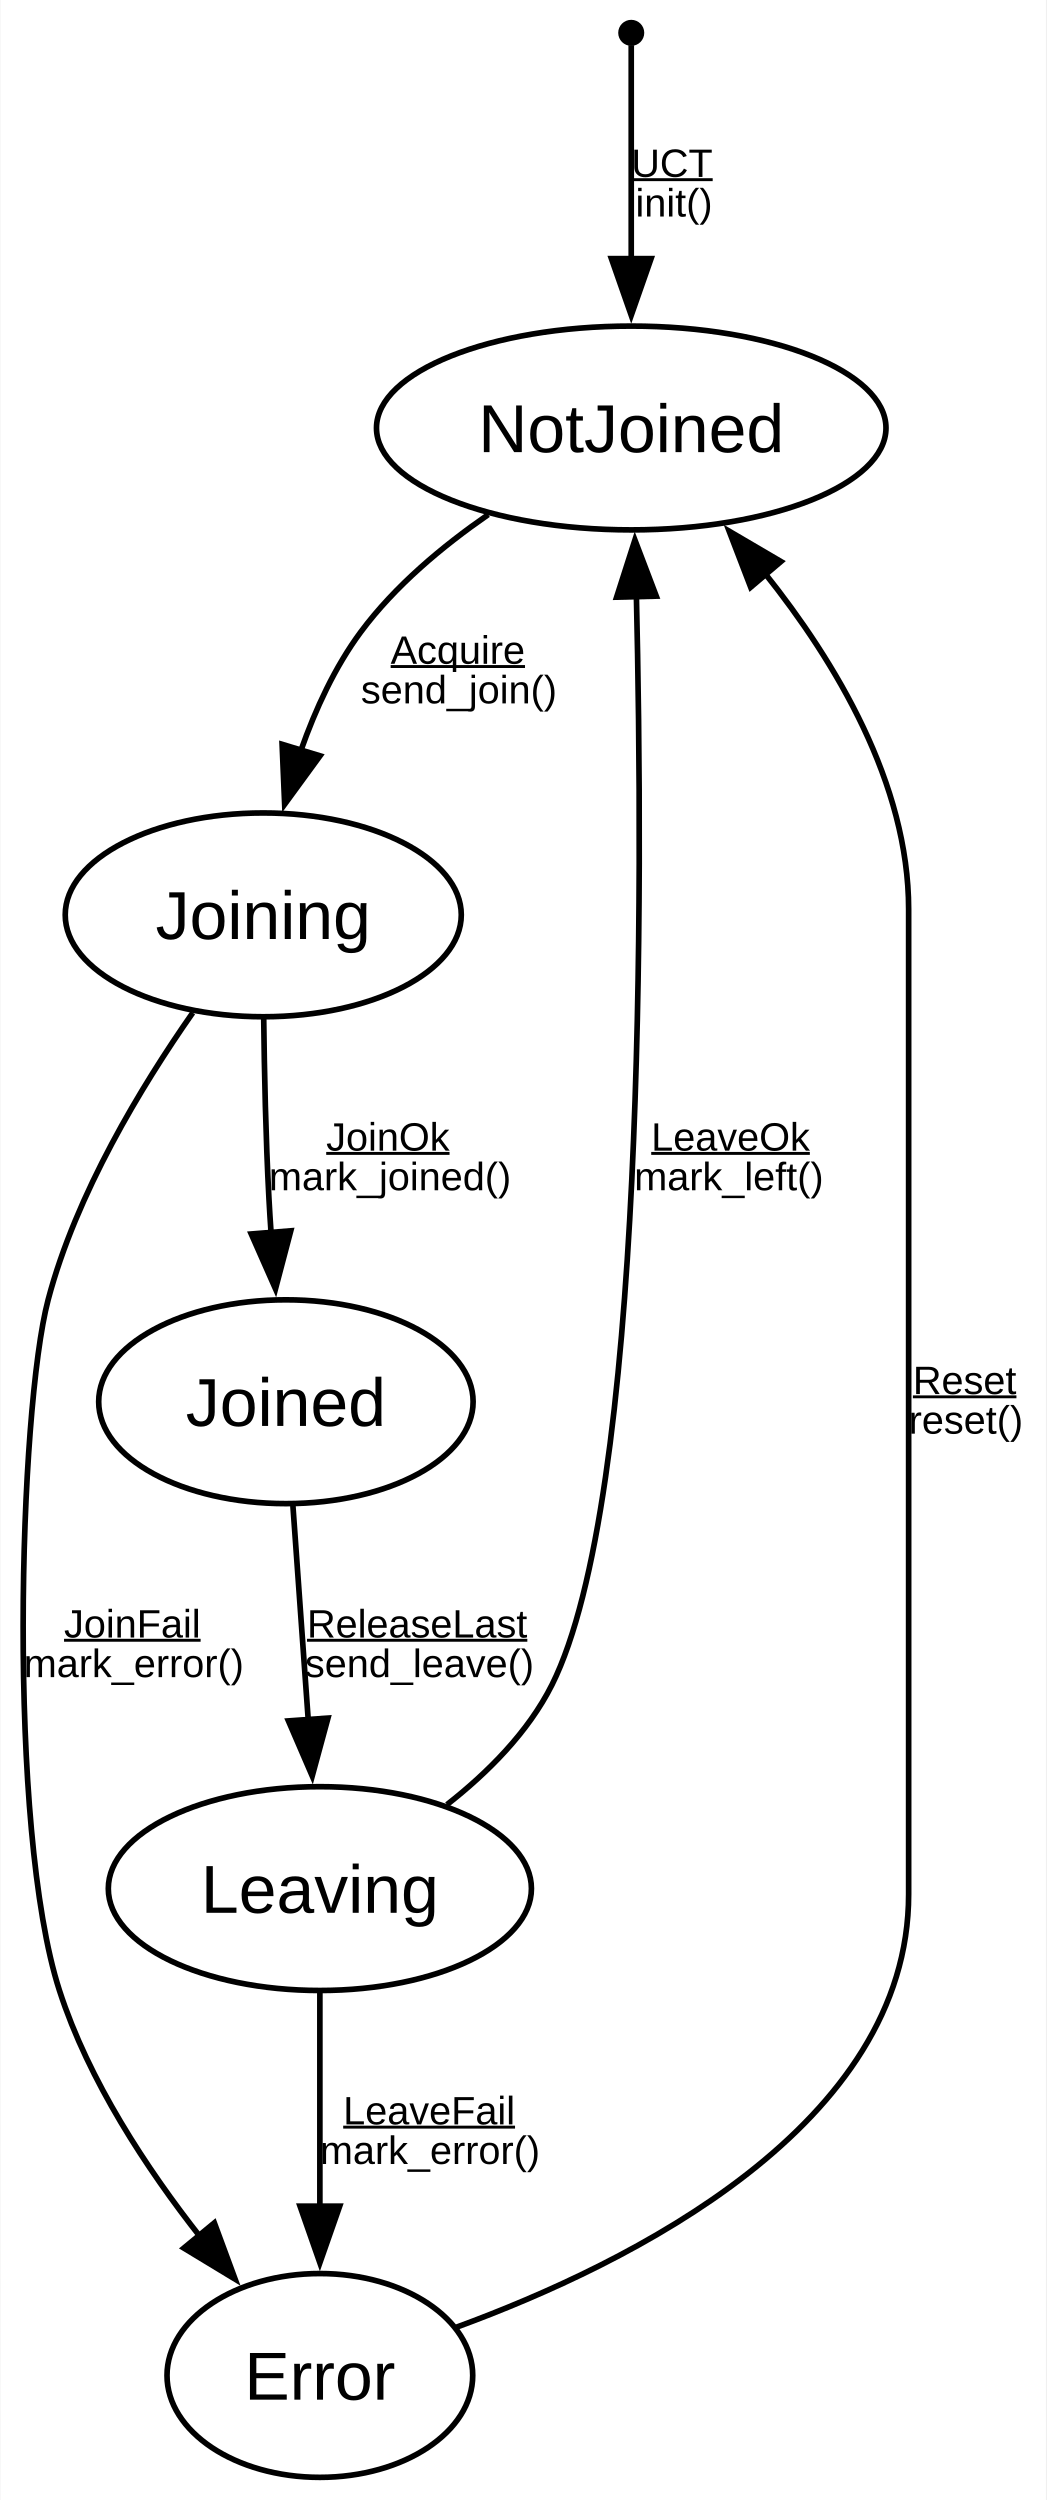
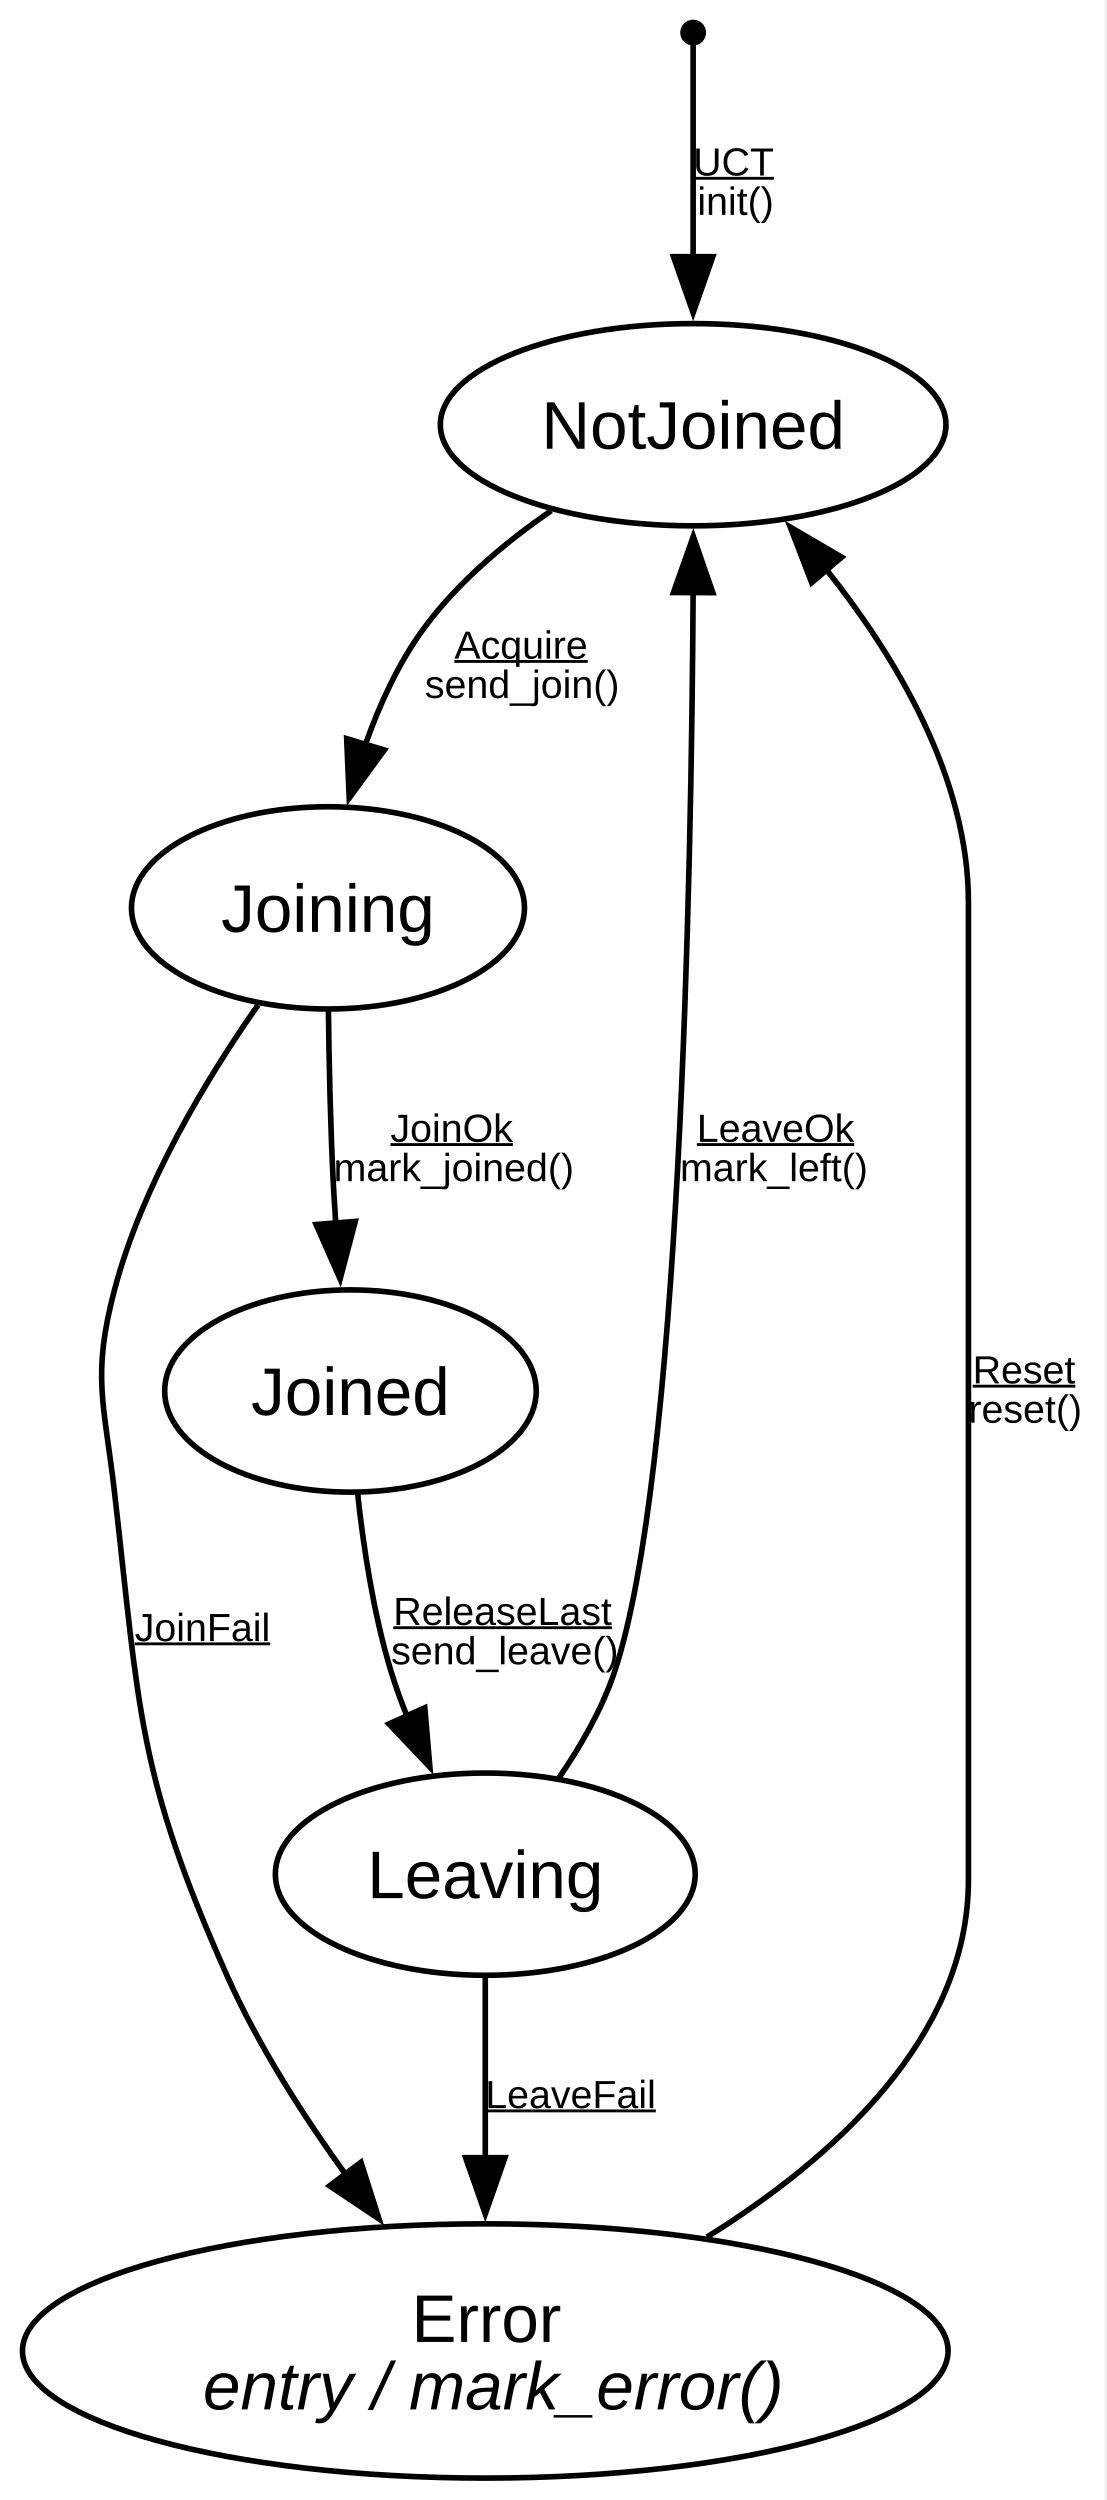
- <svg xmlns="http://www.w3.org/2000/svg" width="185pt" height="442pt" viewBox="0.00 0.00 184.67 441.60">
-   <g id="graph0" class="graph" transform="scale(1 1) rotate(0) translate(4 437.6)">
-     <polygon fill="white" stroke="none" points="-4,4 -4,-437.6 180.67,-437.6 180.67,4 -4,4" />
+ <svg xmlns="http://www.w3.org/2000/svg" width="197pt" height="445pt" viewBox="0.00 0.00 197.00 445.00">
+   <g id="graph0" class="graph" transform="scale(1 1) rotate(0) translate(4 441.1)">
+     <polygon fill="white" stroke="none" points="-4,4 -4,-441.1 192.63,-441.1 192.63,4 -4,4" />
    <g id="node1" class="node">
-       <ellipse fill="black" stroke="black" cx="107.42" cy="-431.8" rx="1.8" ry="1.8" />
+       <ellipse fill="black" stroke="black" cx="119.38" cy="-435.3" rx="1.8" ry="1.8" />
    </g>
    <g id="node2" class="node">
-       <ellipse fill="none" stroke="black" cx="107.42" cy="-362" rx="45" ry="18" />
-       <text text-anchor="middle" x="107.42" y="-357.73" font-family="Arial" font-size="12.00">NotJoined</text>
+       <ellipse fill="none" stroke="black" cx="119.38" cy="-365.5" rx="45" ry="18" />
+       <text xml:space="preserve" text-anchor="middle" x="119.38" y="-361.23" font-family="Arial" font-size="12.00">NotJoined</text>
    </g>
    <g id="edge1" class="edge">
-       <path fill="none" stroke="black" d="M107.42,-429.62C107.42,-424.98 107.42,-407.42 107.42,-391.49" />
-       <polygon fill="black" stroke="black" points="110.92,-391.91 107.42,-381.91 103.92,-391.91 110.92,-391.91" />
-       <text text-anchor="start" x="107.42" y="-406.35" font-family="Arial" text-decoration="underline" font-size="7.00">UCT</text>
-       <text text-anchor="start" x="108.17" y="-399.35" font-family="Arial" font-size="7.00">init()</text>
+       <path fill="none" stroke="black" d="M119.38,-433.13C119.38,-428.49 119.38,-410.93 119.38,-395" />
+       <polygon fill="black" stroke="black" points="122.88,-395.41 119.38,-385.41 115.88,-395.41 122.88,-395.41" />
+       <text xml:space="preserve" text-anchor="start" x="119.38" y="-409.85" font-family="Arial" text-decoration="underline" font-size="7.00">UCT</text>
+       <text xml:space="preserve" text-anchor="start" x="120.13" y="-402.85" font-family="Arial" font-size="7.00">init()</text>
    </g>
    <g id="node3" class="node">
-       <ellipse fill="none" stroke="black" cx="42.42" cy="-276" rx="34.98" ry="18" />
-       <text text-anchor="middle" x="42.42" y="-271.73" font-family="Arial" font-size="12.00">Joining</text>
+       <ellipse fill="none" stroke="black" cx="54.38" cy="-279.5" rx="34.98" ry="18" />
+       <text xml:space="preserve" text-anchor="middle" x="54.38" y="-275.23" font-family="Arial" font-size="12.00">Joining</text>
    </g>
    <g id="edge2" class="edge">
-       <path fill="none" stroke="black" d="M82.16,-346.7C74.08,-341.11 65.67,-334.09 59.67,-326 55.08,-319.82 51.64,-312.32 49.08,-305.06" />
-       <polygon fill="black" stroke="black" points="52.45,-304.09 46.2,-295.53 45.75,-306.12 52.45,-304.09" />
-       <text text-anchor="start" x="64.92" y="-320.35" font-family="Arial" text-decoration="underline" font-size="7.00">Acquire</text>
-       <text text-anchor="start" x="59.67" y="-313.35" font-family="Arial" font-size="7.00">send_join()</text>
+       <path fill="none" stroke="black" d="M94.12,-350.21C86.03,-344.62 77.63,-337.59 71.63,-329.5 67.04,-323.33 63.6,-315.82 61.04,-308.57" />
+       <polygon fill="black" stroke="black" points="64.41,-307.6 58.16,-299.04 57.71,-309.62 64.41,-307.6" />
+       <text xml:space="preserve" text-anchor="start" x="76.88" y="-323.85" font-family="Arial" text-decoration="underline" font-size="7.00">Acquire</text>
+       <text xml:space="preserve" text-anchor="start" x="71.63" y="-316.85" font-family="Arial" font-size="7.00">send_join()</text>
    </g>
    <g id="node4" class="node">
-       <ellipse fill="none" stroke="black" cx="46.42" cy="-190" rx="33.07" ry="18" />
-       <text text-anchor="middle" x="46.42" y="-185.72" font-family="Arial" font-size="12.00">Joined</text>
+       <ellipse fill="none" stroke="black" cx="58.38" cy="-193.5" rx="33.07" ry="18" />
+       <text xml:space="preserve" text-anchor="middle" x="58.38" y="-189.23" font-family="Arial" font-size="12.00">Joined</text>
    </g>
    <g id="edge3" class="edge">
-       <path fill="none" stroke="black" d="M42.5,-257.76C42.61,-248.36 42.86,-236.54 43.42,-226 43.53,-223.94 43.66,-221.82 43.81,-219.68" />
-       <polygon fill="black" stroke="black" points="47.28,-220.19 44.58,-209.94 40.3,-219.63 47.28,-220.19" />
-       <text text-anchor="start" x="53.54" y="-234.35" font-family="Arial" text-decoration="underline" font-size="7.00">JoinOk</text>
-       <text text-anchor="start" x="43.42" y="-227.35" font-family="Arial" font-size="7.00">mark_joined()</text>
+       <path fill="none" stroke="black" d="M54.46,-261.26C54.57,-251.87 54.82,-240.04 55.38,-229.5 55.49,-227.45 55.62,-225.32 55.77,-223.19" />
+       <polygon fill="black" stroke="black" points="59.24,-223.69 56.54,-213.44 52.26,-223.14 59.24,-223.69" />
+       <text xml:space="preserve" text-anchor="start" x="65.5" y="-237.85" font-family="Arial" text-decoration="underline" font-size="7.00">JoinOk</text>
+       <text xml:space="preserve" text-anchor="start" x="55.38" y="-230.85" font-family="Arial" font-size="7.00">mark_joined()</text>
    </g>
    <g id="node6" class="node">
-       <ellipse fill="none" stroke="black" cx="52.42" cy="-18" rx="27" ry="18" />
-       <text text-anchor="middle" x="52.42" y="-13.72" font-family="Arial" font-size="12.00">Error</text>
+       <ellipse fill="none" stroke="black" cx="82.38" cy="-22.63" rx="82.38" ry="22.63" />
+       <text xml:space="preserve" text-anchor="start" x="69.25" y="-24.23" font-family="Arial" font-size="12.00">Error</text>
+       <text xml:space="preserve" text-anchor="start" x="32.13" y="-12.23" font-family="Arial" font-style="italic" font-size="12.00">entry / mark_error()</text>
    </g>
    <g id="edge4" class="edge">
-       <path fill="none" stroke="black" d="M29.97,-258.71C20.9,-245.75 9.37,-226.75 4.42,-208 -0.73,-188.47 -2.86,-114.72 6.42,-86 11.57,-70.06 21.84,-54.49 31.37,-42.38" />
-       <polygon fill="black" stroke="black" points="33.78,-44.95 37.45,-35.01 28.39,-40.5 33.78,-44.95" />
-       <text text-anchor="start" x="7.23" y="-148.35" font-family="Arial" text-decoration="underline" font-size="7.00">JoinFail</text>
-       <text text-anchor="start" x="0.11" y="-141.35" font-family="Arial" font-size="7.00">mark_error()</text>
+       <path fill="none" stroke="black" d="M41.93,-262.21C32.86,-249.26 21.32,-230.25 16.38,-211.5 12.3,-196.03 14.55,-191.4 16.38,-175.5 20.85,-136.52 20.41,-125.35 36.38,-89.5 41.91,-77.09 49.9,-64.58 57.67,-53.84" />
+       <polygon fill="black" stroke="black" points="60.25,-56.22 63.46,-46.13 54.66,-52.02 60.25,-56.22" />
+       <text xml:space="preserve" text-anchor="start" x="19.98" y="-148.98" font-family="Arial" text-decoration="underline" font-size="7.00">JoinFail</text>
    </g>
    <g id="node5" class="node">
-       <ellipse fill="none" stroke="black" cx="52.42" cy="-104" rx="37.37" ry="18" />
-       <text text-anchor="middle" x="52.42" y="-99.72" font-family="Arial" font-size="12.00">Leaving</text>
+       <ellipse fill="none" stroke="black" cx="82.38" cy="-107.5" rx="37.37" ry="18" />
+       <text xml:space="preserve" text-anchor="middle" x="82.38" y="-103.23" font-family="Arial" font-size="12.00">Leaving</text>
    </g>
    <g id="edge5" class="edge">
-       <path fill="none" stroke="black" d="M47.66,-171.6C48.44,-160.67 49.47,-146.32 50.37,-133.73" />
-       <polygon fill="black" stroke="black" points="53.85,-134.12 51.07,-123.89 46.87,-133.62 53.85,-134.12" />
-       <text text-anchor="start" x="50.15" y="-148.35" font-family="Arial" text-decoration="underline" font-size="7.00">ReleaseLast</text>
-       <text text-anchor="start" x="49.78" y="-141.35" font-family="Arial" font-size="7.00">send_leave()</text>
+       <path fill="none" stroke="black" d="M59.64,-175.45C60.66,-165.9 62.46,-153.87 65.63,-143.5 66.43,-140.9 67.39,-138.24 68.45,-135.61" />
+       <polygon fill="black" stroke="black" points="71.61,-137.12 72.52,-126.56 65.22,-134.24 71.61,-137.12" />
+       <text xml:space="preserve" text-anchor="start" x="66" y="-151.85" font-family="Arial" text-decoration="underline" font-size="7.00">ReleaseLast</text>
+       <text xml:space="preserve" text-anchor="start" x="65.63" y="-144.85" font-family="Arial" font-size="7.00">send_leave()</text>
    </g>
    <g id="edge6" class="edge">
-       <path fill="none" stroke="black" d="M74.87,-118.83C82.06,-124.46 89.23,-131.63 93.42,-140 109.9,-172.95 109.55,-280.41 108.33,-332.36" />
-       <polygon fill="black" stroke="black" points="104.84,-332.12 108.07,-342.21 111.84,-332.3 104.84,-332.12" />
-       <text text-anchor="start" x="110.95" y="-234.35" font-family="Arial" text-decoration="underline" font-size="7.00">LeaveOk</text>
-       <text text-anchor="start" x="107.95" y="-227.35" font-family="Arial" font-size="7.00">mark_left()</text>
+       <path fill="none" stroke="black" d="M95.51,-124.67C99.38,-130.31 103.17,-136.88 105.38,-143.5 117.02,-178.36 119.08,-284.4 119.38,-335.87" />
+       <polygon fill="black" stroke="black" points="115.88,-335.63 119.41,-345.62 122.88,-335.61 115.88,-335.63" />
+       <text xml:space="preserve" text-anchor="start" x="120.04" y="-237.85" font-family="Arial" text-decoration="underline" font-size="7.00">LeaveOk</text>
+       <text xml:space="preserve" text-anchor="start" x="117.04" y="-230.85" font-family="Arial" font-size="7.00">mark_left()</text>
    </g>
    <g id="edge7" class="edge">
-       <path fill="none" stroke="black" d="M52.42,-85.6C52.42,-74.67 52.42,-60.32 52.42,-47.73" />
-       <polygon fill="black" stroke="black" points="55.92,-47.9 52.42,-37.9 48.92,-47.9 55.92,-47.9" />
-       <text text-anchor="start" x="56.54" y="-62.35" font-family="Arial" text-decoration="underline" font-size="7.00">LeaveFail</text>
-       <text text-anchor="start" x="52.42" y="-55.35" font-family="Arial" font-size="7.00">mark_error()</text>
+       <path fill="none" stroke="black" d="M82.38,-89.33C82.38,-79.9 82.38,-67.88 82.38,-56.71" />
+       <polygon fill="black" stroke="black" points="85.88,-57.03 82.38,-47.03 78.88,-57.03 85.88,-57.03" />
+       <text xml:space="preserve" text-anchor="start" x="82.38" y="-65.85" font-family="Arial" text-decoration="underline" font-size="7.00">LeaveFail</text>
    </g>
    <g id="edge8" class="edge">
-       <path fill="none" stroke="black" d="M76.54,-26.52C107.26,-37.77 156.42,-62.15 156.42,-103 156.42,-277 156.42,-277 156.42,-277 156.42,-299.16 143.54,-320.67 130.99,-336.38" />
-       <polygon fill="black" stroke="black" points="128.52,-333.88 124.72,-343.77 133.86,-338.41 128.52,-333.88" />
-       <text text-anchor="start" x="157.17" y="-191.35" font-family="Arial" text-decoration="underline" font-size="7.00">Reset</text>
-       <text text-anchor="start" x="156.42" y="-184.35" font-family="Arial" font-size="7.00">reset()</text>
+       <path fill="none" stroke="black" d="M121.85,-42.91C144.46,-57 168.38,-78.51 168.38,-106.5 168.38,-280.5 168.38,-280.5 168.38,-280.5 168.38,-302.66 155.5,-324.18 142.95,-339.89" />
+       <polygon fill="black" stroke="black" points="140.48,-337.39 136.67,-347.27 145.82,-341.92 140.48,-337.39" />
+       <text xml:space="preserve" text-anchor="start" x="169.13" y="-194.85" font-family="Arial" text-decoration="underline" font-size="7.00">Reset</text>
+       <text xml:space="preserve" text-anchor="start" x="168.38" y="-187.85" font-family="Arial" font-size="7.00">reset()</text>
    </g>
  </g>
</svg>
